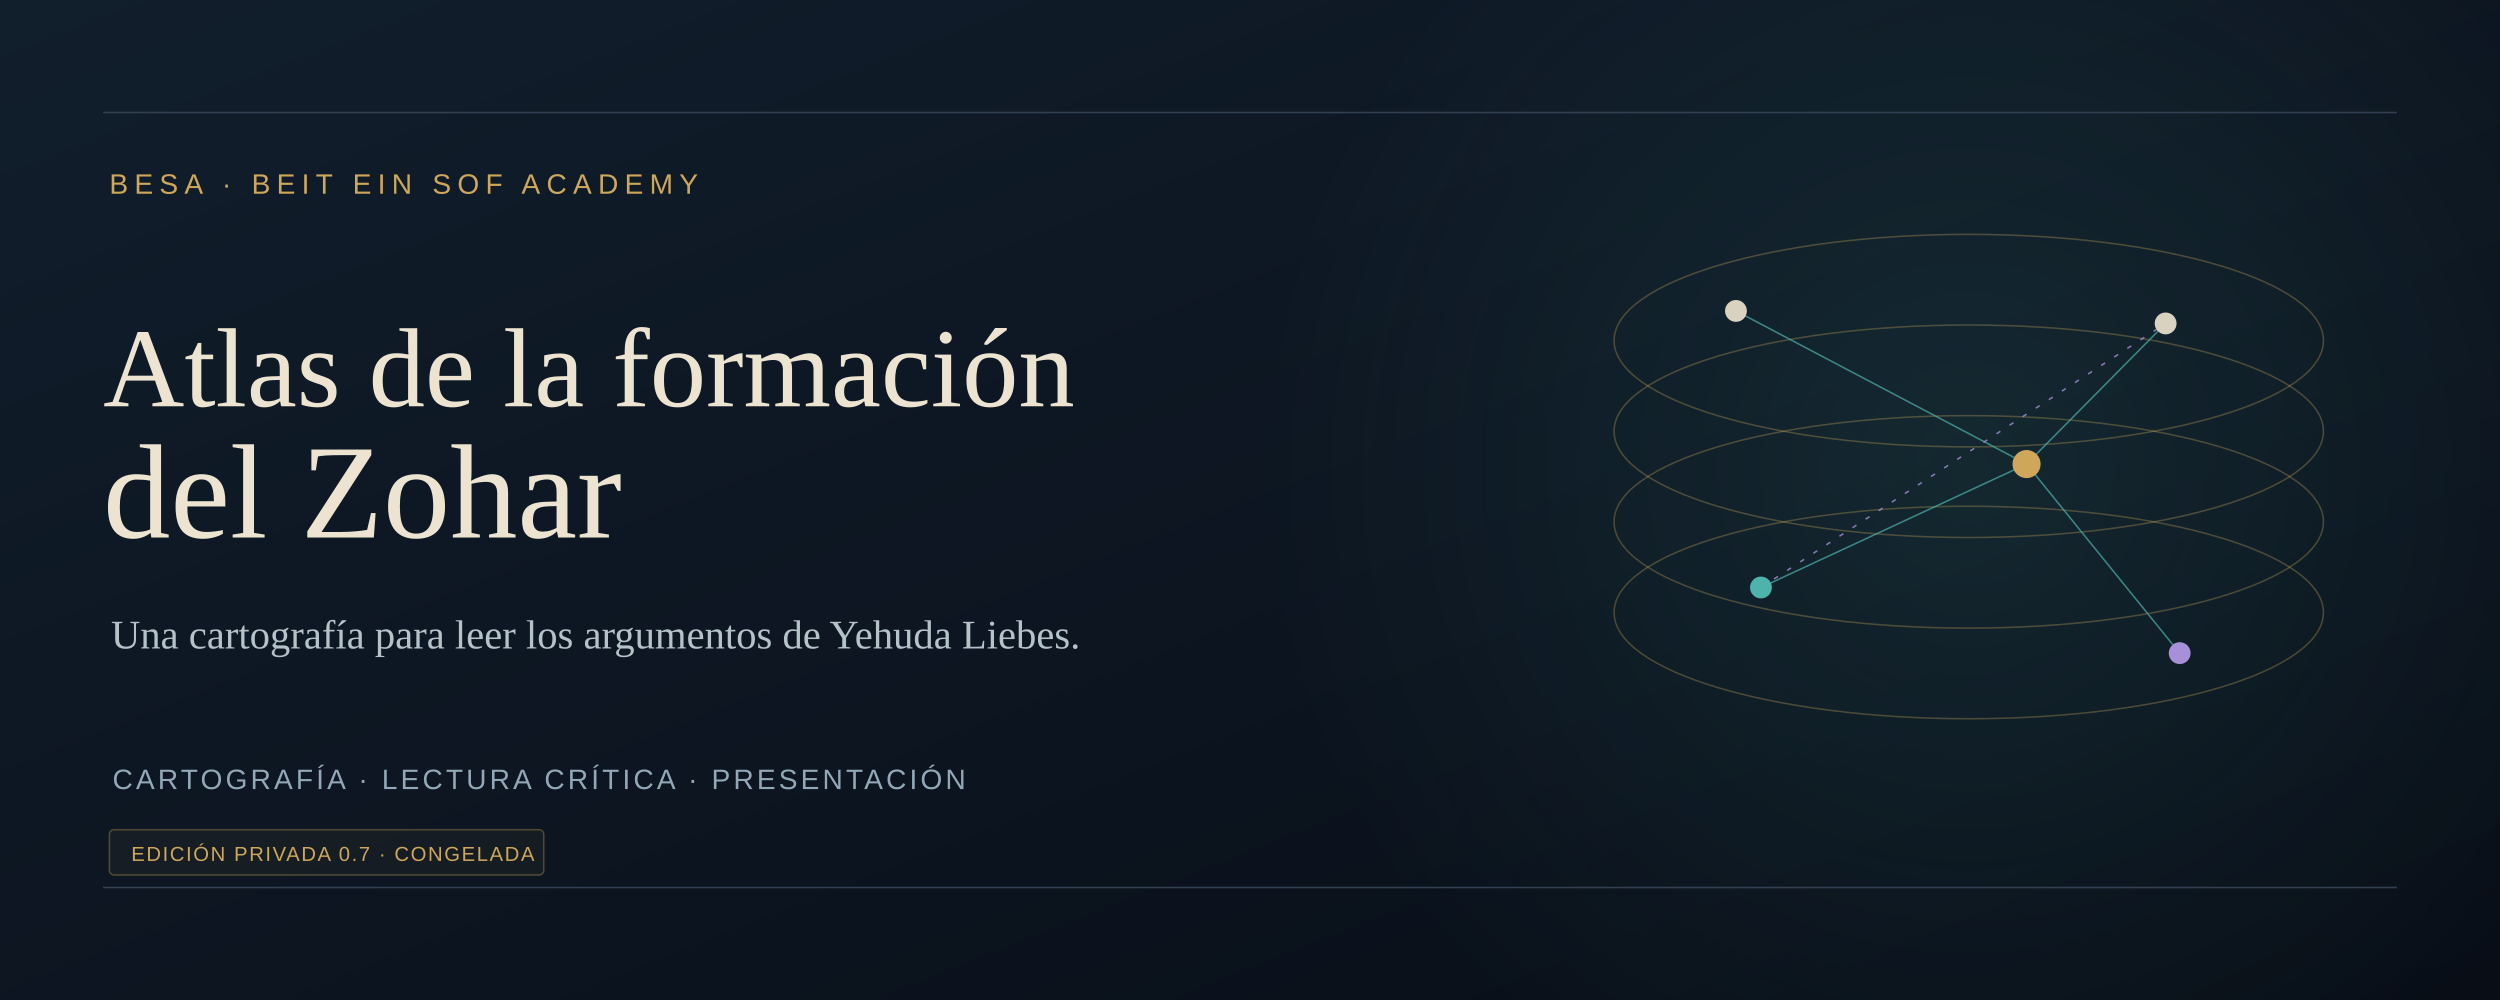
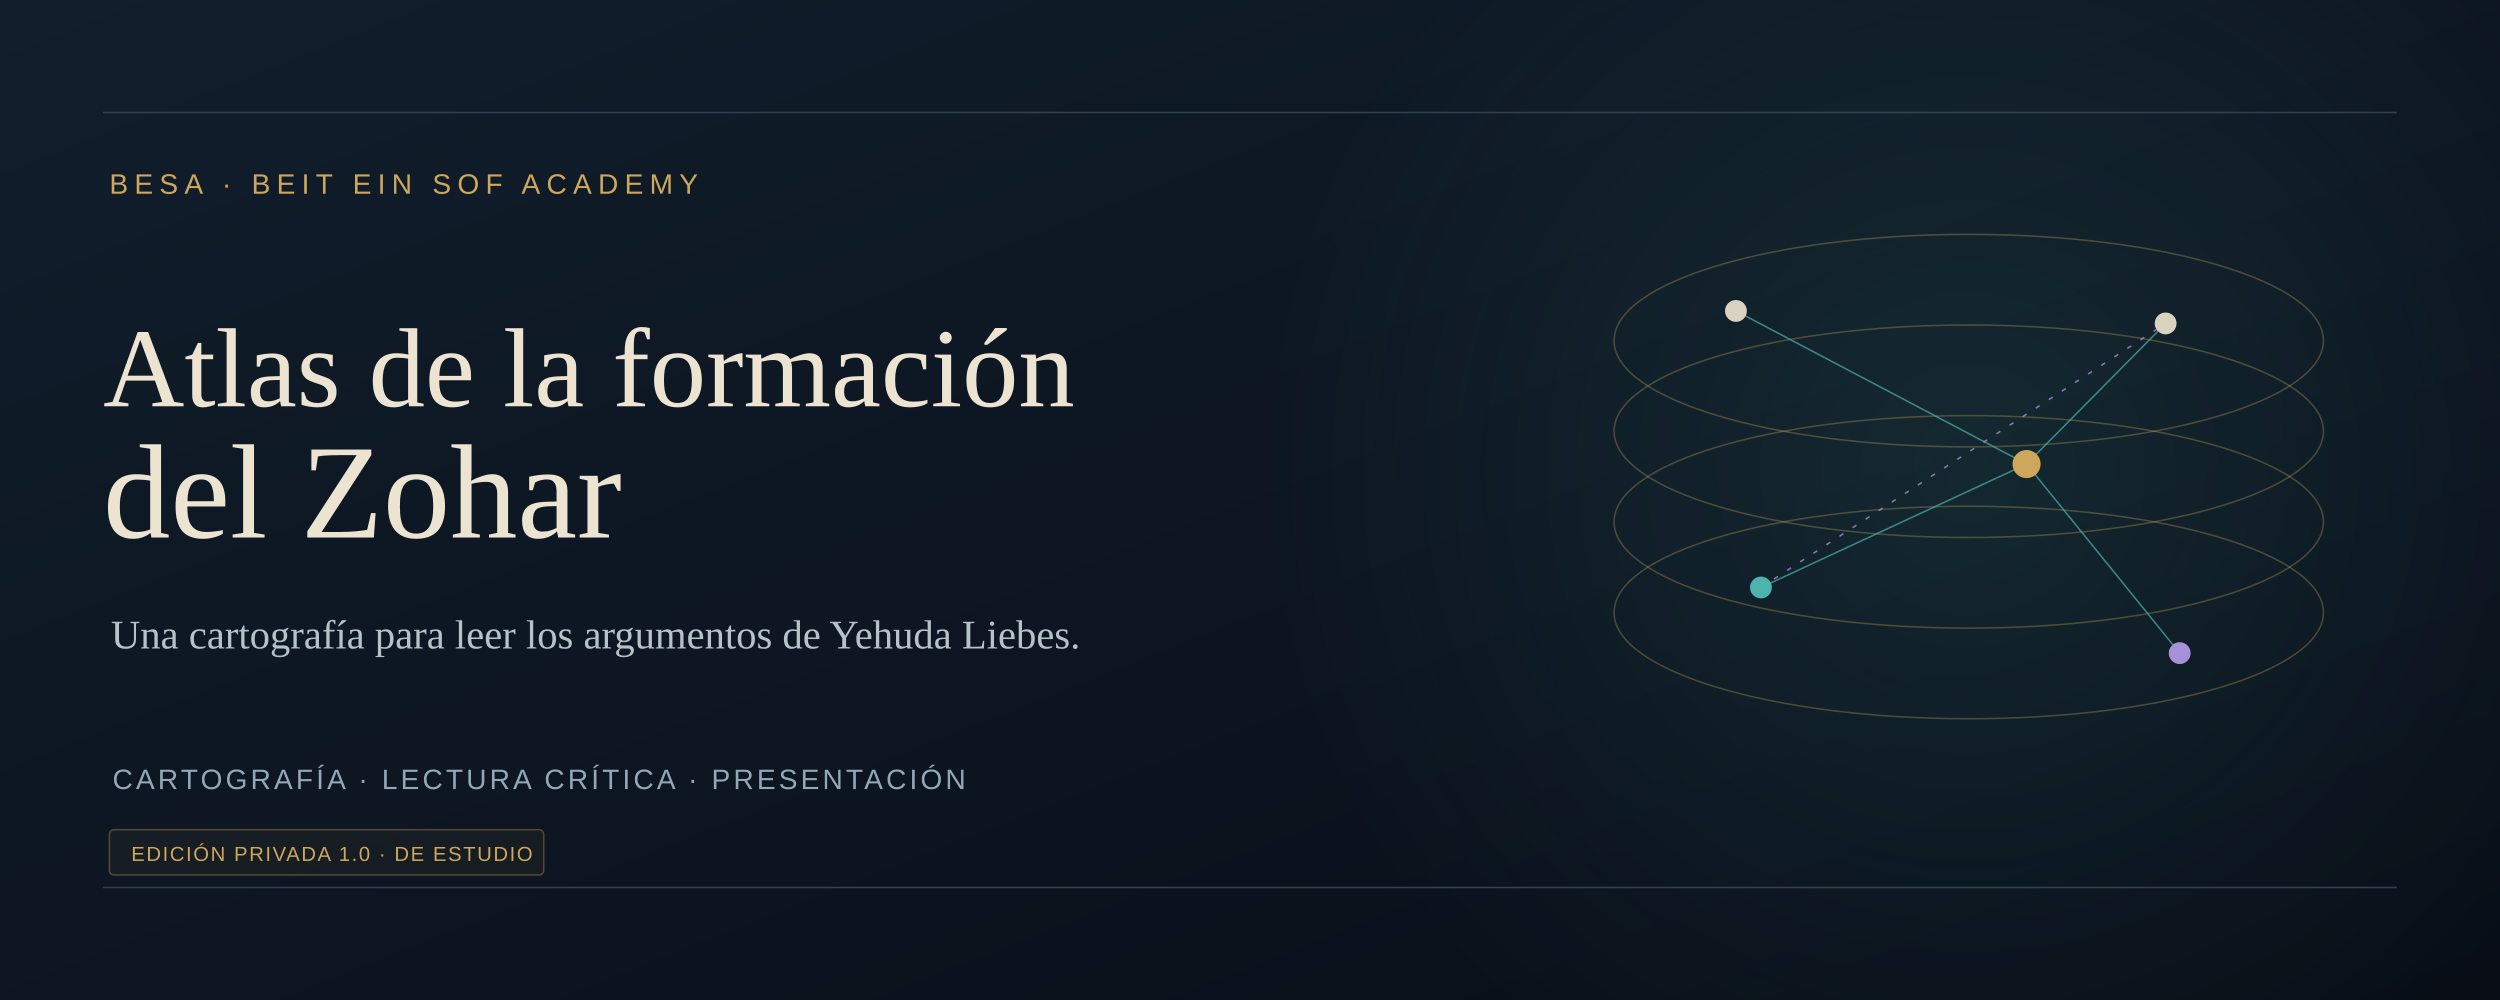
<svg xmlns="http://www.w3.org/2000/svg" width="1600" height="640" viewBox="0 0 1600 640" role="img" aria-labelledby="title desc">
  <defs>
    <linearGradient id="bg" x2="1" y2="1">
      <stop stop-color="#111e2c" />
      <stop offset="1" stop-color="#080d16" />
    </linearGradient>
    <radialGradient id="glow">
      <stop stop-color="#4db3ad" stop-opacity=".13" />
      <stop offset="1" stop-color="#4db3ad" stop-opacity="0" />
    </radialGradient>
  </defs>
  <rect width="1600" height="640" fill="url(#bg)" />
  <circle cx="1260" cy="300" r="460" fill="url(#glow)" />
  <path d="M66 72h1468M66 568h1468" stroke="#334051" />
  <g fill="none" stroke="#cfa75a" stroke-opacity=".32">
    <ellipse cx="1260" cy="218" rx="227" ry="68" />
    <ellipse cx="1260" cy="276" rx="227" ry="68" />
    <ellipse cx="1260" cy="334" rx="227" ry="68" />
    <ellipse cx="1260" cy="392" rx="227" ry="68" />
    <path d="M1111 199l186 98 98 121M1297 297l-170 79M1297 297l89-90" stroke="#4db3ad" stroke-opacity=".7" />
    <path d="M1127 376l259-169" stroke="#a690d8" stroke-dasharray="3 7" stroke-opacity=".8" />
  </g>
  <g fill="#d9d2c0">
    <circle cx="1111" cy="199" r="7" />
    <circle cx="1386" cy="207" r="7" />
    <circle cx="1297" cy="297" r="9" fill="#cfa75a" />
    <circle cx="1127" cy="376" r="7" fill="#4db3ad" />
    <circle cx="1395" cy="418" r="7" fill="#a690d8" />
  </g>
  <g font-family="Arial, sans-serif">
    <text x="70" y="124" fill="#cfa75a" font-size="18" letter-spacing="4">BESA · BEIT EIN SOF ACADEMY</text>
    <text x="72" y="505" fill="#93a8b7" font-size="18" letter-spacing="2">CARTOGRAFÍA · LECTURA CRÍTICA · PRESENTACIÓN</text>
    <rect x="70" y="531" width="278" height="29" rx="3" fill="#cfa75a0d" stroke="#cfa75a55" />
-     <text x="84" y="551" fill="#cfa75a" font-size="13" letter-spacing="1">EDICIÓN PRIVADA 0.7 · CONGELADA</text>
+     <text x="84" y="551" fill="#cfa75a" font-size="13" letter-spacing="1">EDICIÓN PRIVADA 1.0 · DE ESTUDIO</text>
  </g>
  <g fill="#ece4d1" font-family="Georgia, 'Times New Roman', serif">
    <text x="66" y="260" font-size="72">Atlas de la formación</text>
    <text x="66" y="344" font-size="86">del Zohar</text>
    <text x="71" y="415" font-size="26" fill="#b5c3c9">Una cartografía para leer los argumentos de Yehuda Liebes.</text>
  </g>
</svg>
